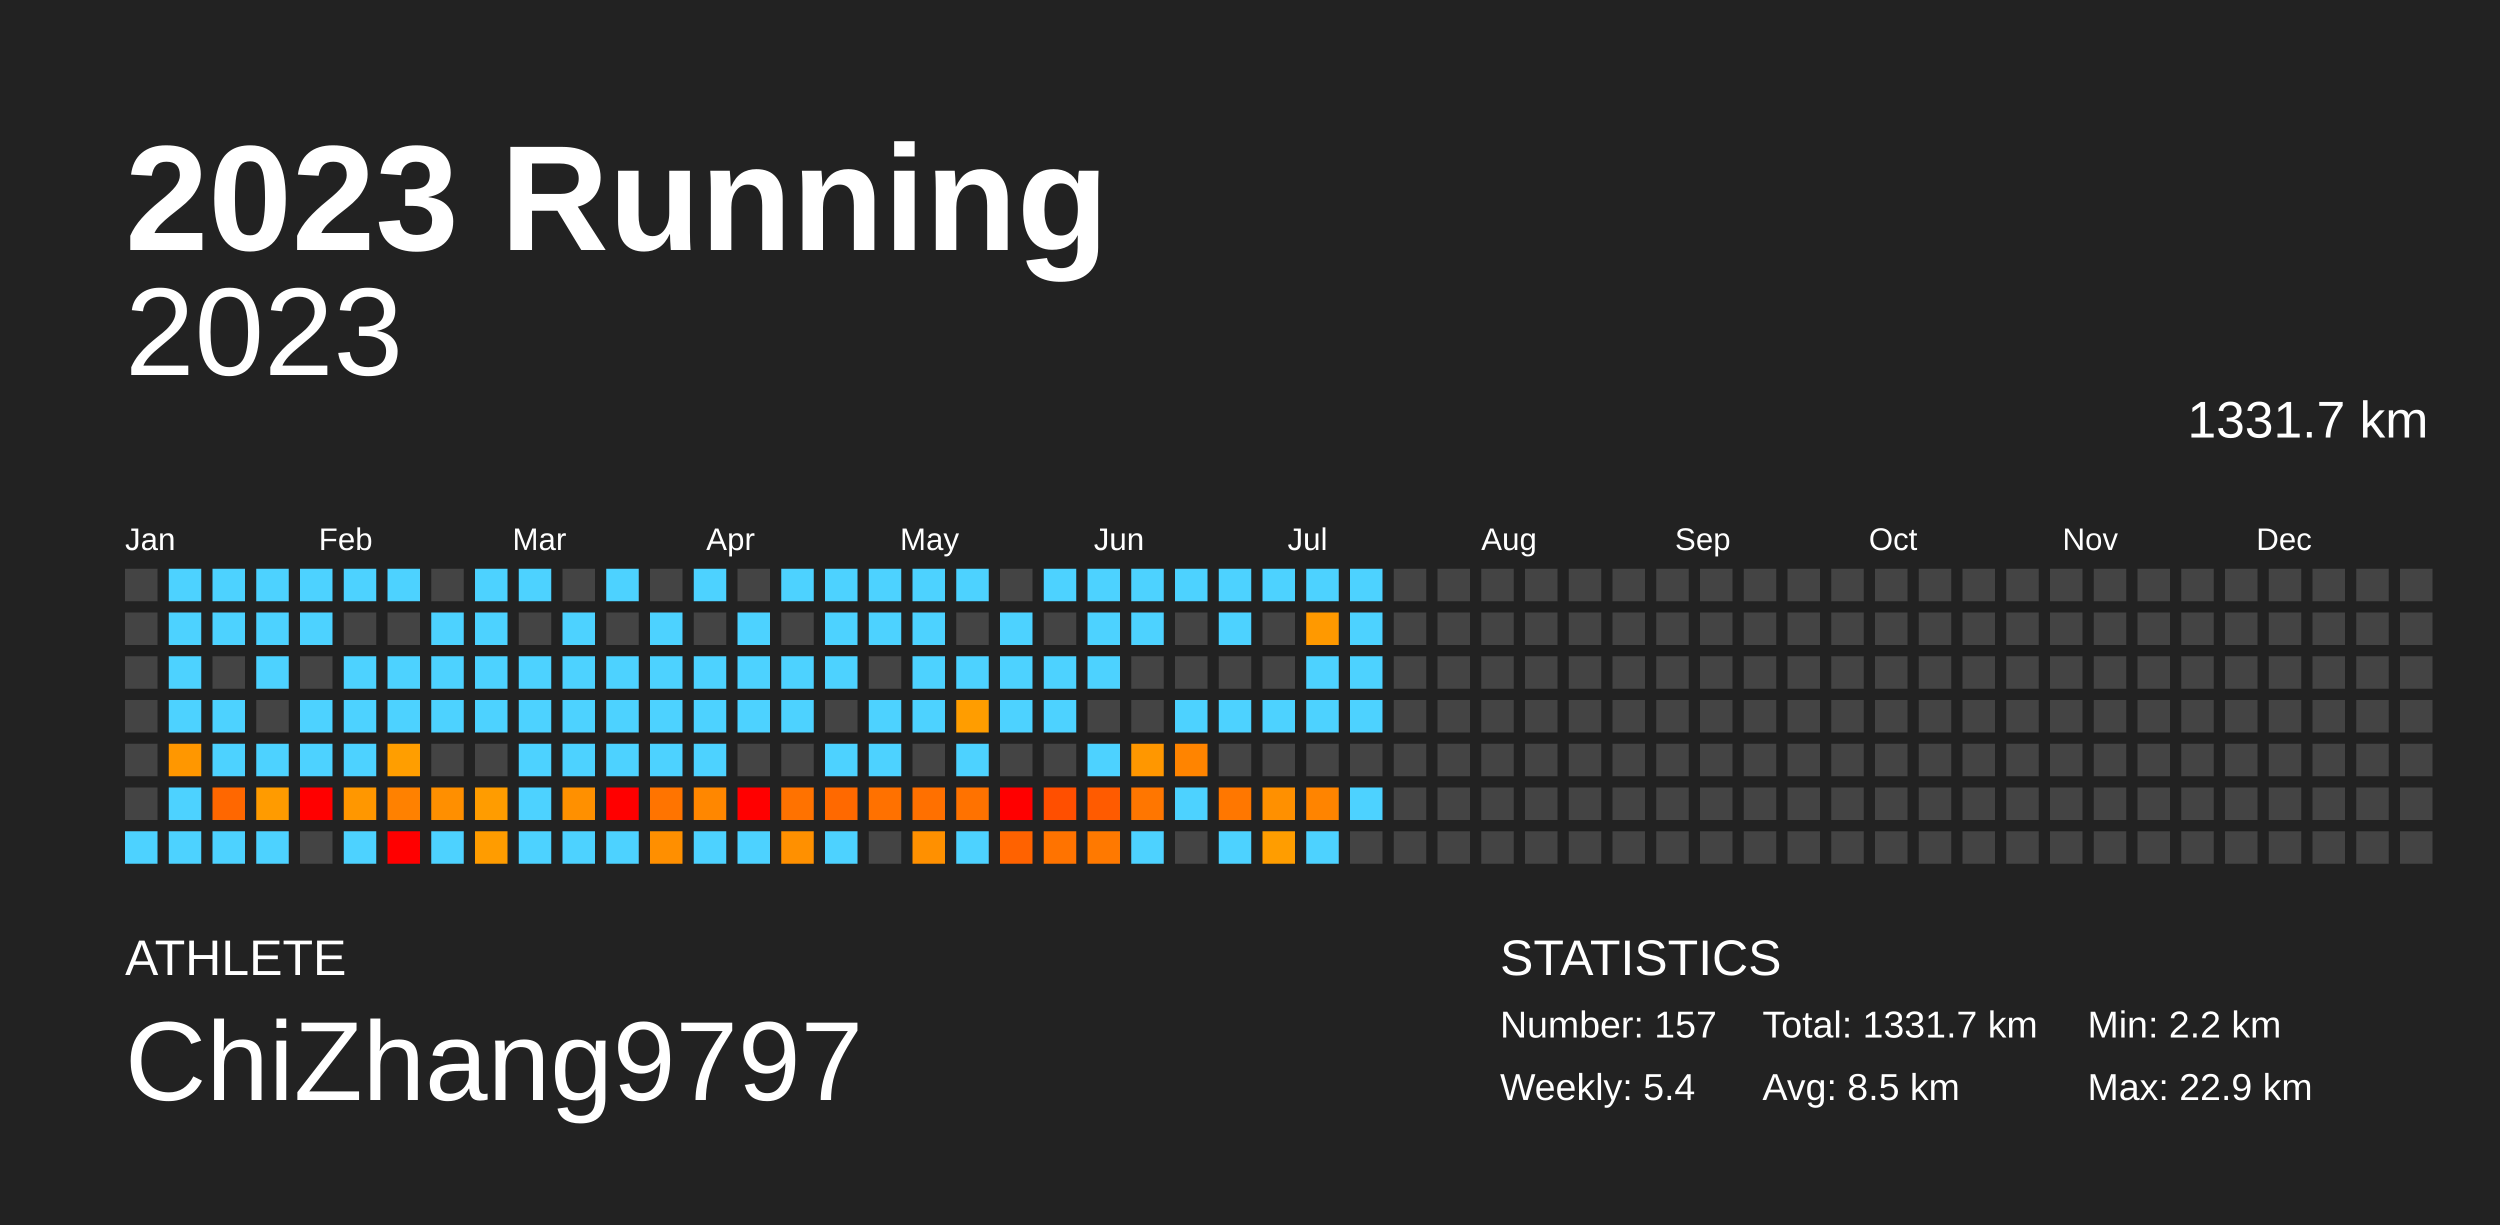
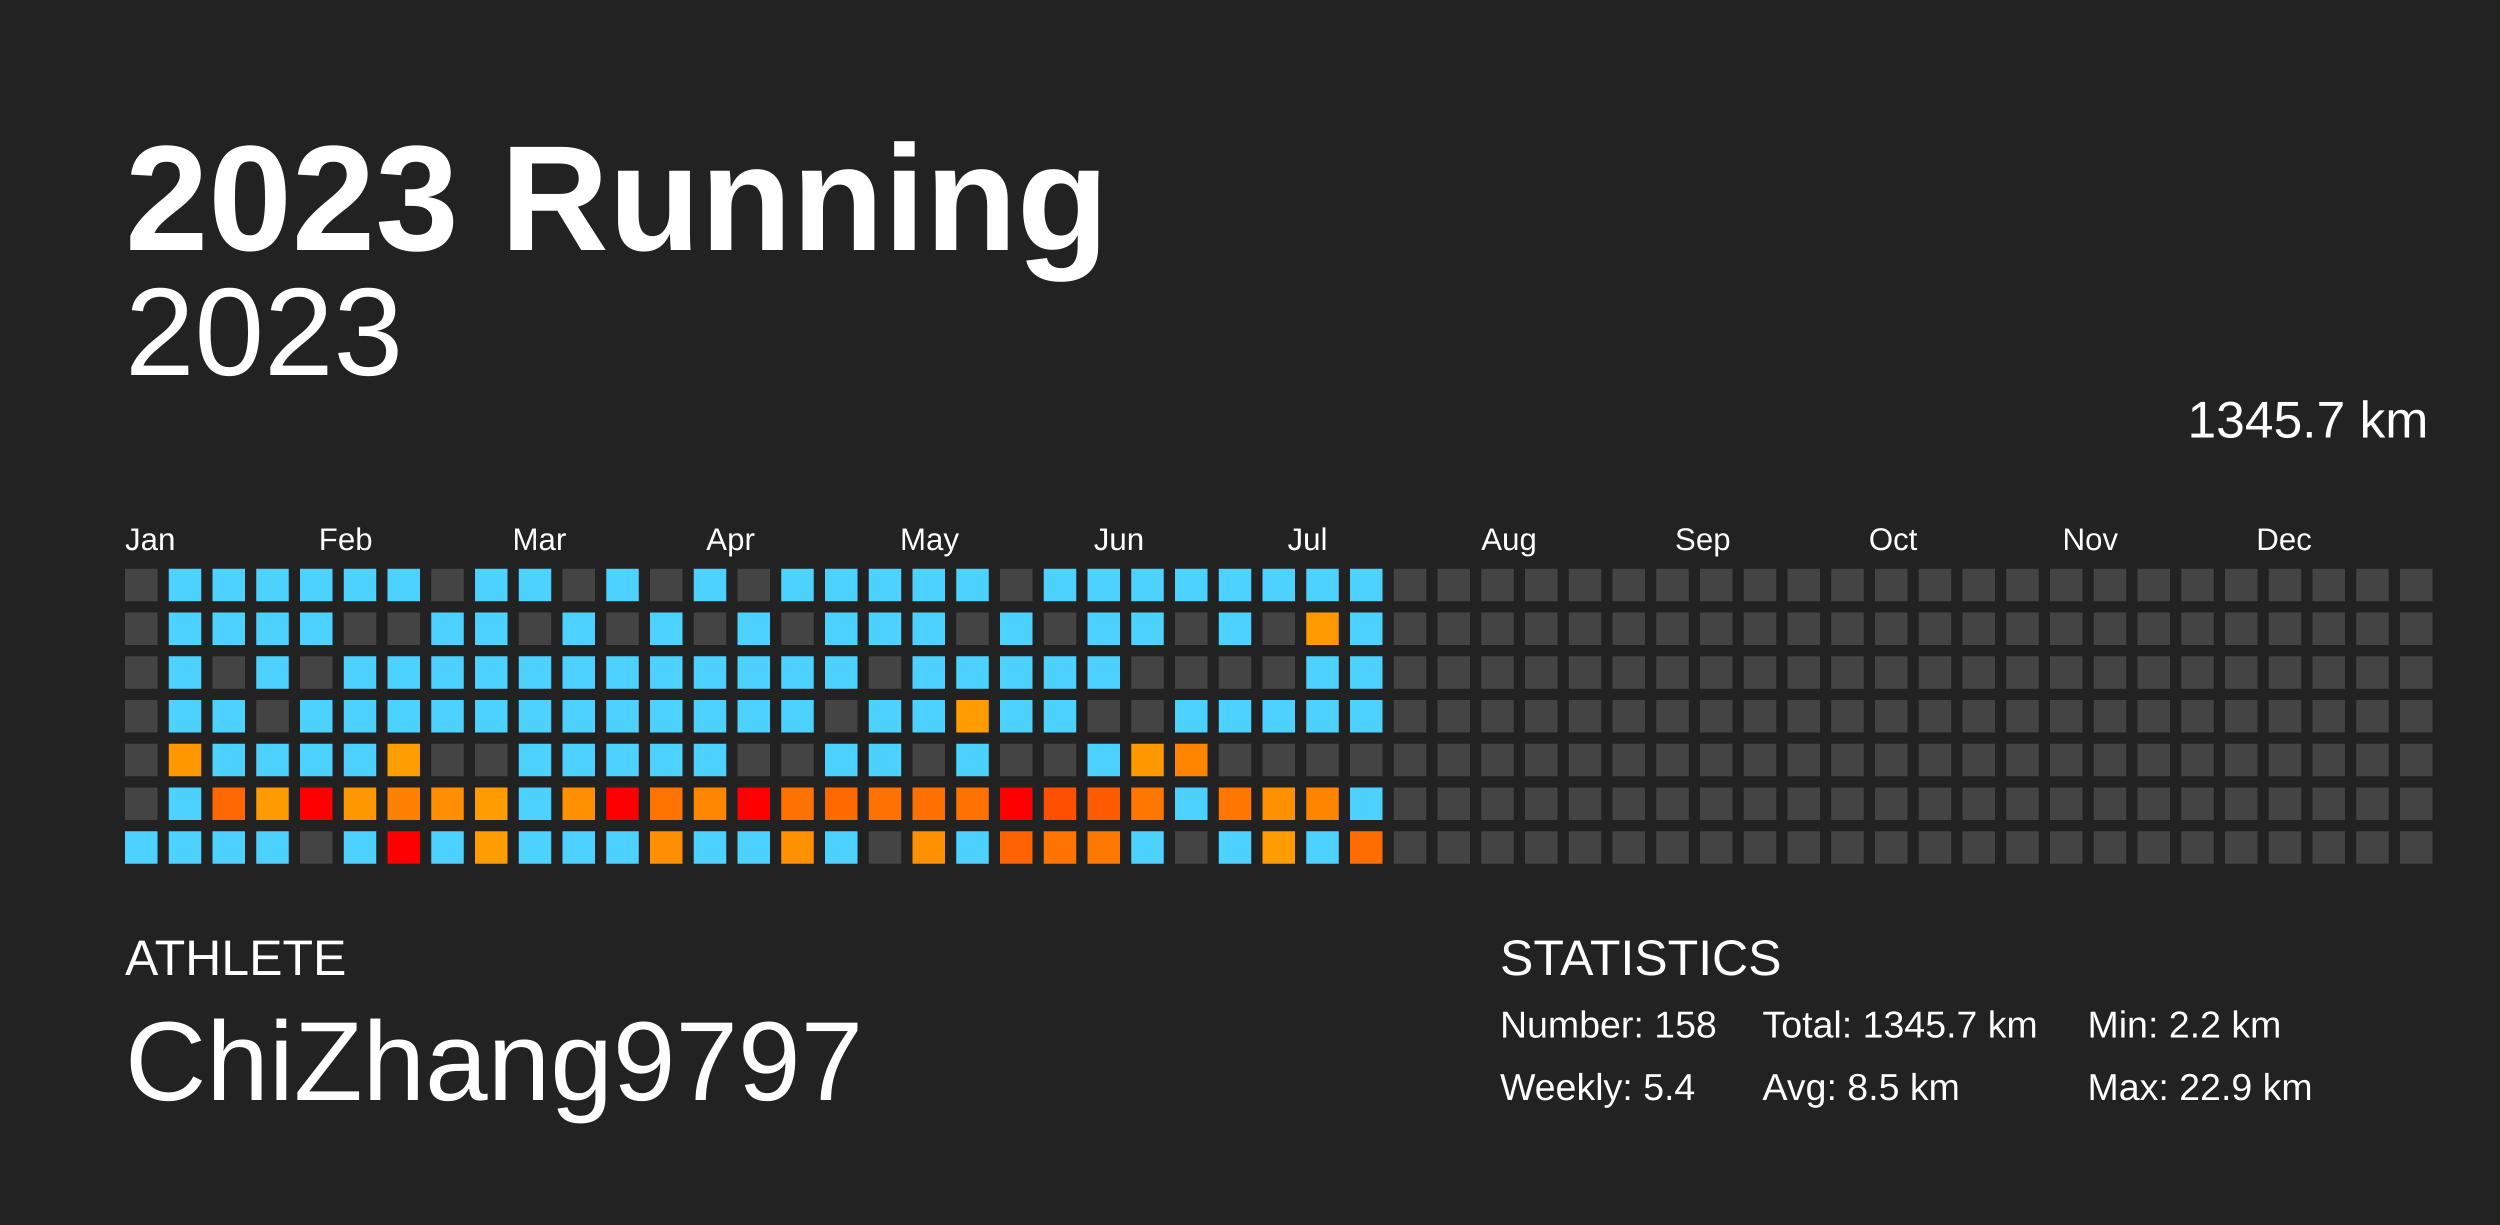
<svg xmlns="http://www.w3.org/2000/svg" baseProfile="full" height="98mm" version="1.1" viewBox="0,0,200,98" width="200mm">
  <defs />
  <rect fill="#222222" height="98" width="200" x="0" y="0" />
  <text fill="#FFFFFF" style="font-size:12px; font-family:Arial; font-weight:bold;" x="10" y="20">2023 Running</text>
  <text fill="#FFFFFF" style="font-size:4px; font-family:Arial" x="10" y="78">ATHLETE</text>
  <text fill="#FFFFFF" style="font-size:9px; font-family:Arial" x="10" y="88">ChiZhang9797</text>
  <text fill="#FFFFFF" style="font-size:4px; font-family:Arial" x="120" y="78">STATISTICS</text>
-   <text fill="#FFFFFF" style="font-size:3px; font-family:Arial" x="120" y="83">Number: 157</text>
+   <text fill="#FFFFFF" style="font-size:3px; font-family:Arial" x="120" y="83">Number: 158</text>
  <text fill="#FFFFFF" style="font-size:3px; font-family:Arial" x="120" y="88">Weekly: 5.4</text>
-   <text fill="#FFFFFF" style="font-size:3px; font-family:Arial" x="141" y="83">Total: 1331.7 km</text>
+   <text fill="#FFFFFF" style="font-size:3px; font-family:Arial" x="141" y="83">Total: 1345.7 km</text>
  <text fill="#FFFFFF" style="font-size:3px; font-family:Arial" x="141" y="88">Avg: 8.5 km</text>
  <text fill="#FFFFFF" style="font-size:3px; font-family:Arial" x="167" y="83">Min: 2.2 km</text>
  <text fill="#FFFFFF" style="font-size:3px; font-family:Arial" x="167" y="88">Max: 22.9 km</text>
  <text alignment-baseline="hanging" fill="#FFFFFF" style="font-size:10.0px; font-family:Arial;" x="10" y="30">2023</text>
-   <text alignment-baseline="hanging" fill="#FFFFFF" style="font-size:4.125px; font-family:Arial;" x="175" y="35">1331.7 km</text>
+   <text alignment-baseline="hanging" fill="#FFFFFF" style="font-size:4.125px; font-family:Arial;" x="175" y="35">1345.7 km</text>
  <text fill="#FFFFFF" style="font-size:2.5px; font-family:Arial" x="10.0" y="44">Jan</text>
  <text fill="#FFFFFF" style="font-size:2.5px; font-family:Arial" x="25.5" y="44">Feb</text>
  <text fill="#FFFFFF" style="font-size:2.5px; font-family:Arial" x="41.0" y="44">Mar</text>
  <text fill="#FFFFFF" style="font-size:2.5px; font-family:Arial" x="56.5" y="44">Apr</text>
  <text fill="#FFFFFF" style="font-size:2.5px; font-family:Arial" x="72.0" y="44">May</text>
  <text fill="#FFFFFF" style="font-size:2.5px; font-family:Arial" x="87.5" y="44">Jun</text>
  <text fill="#FFFFFF" style="font-size:2.5px; font-family:Arial" x="103.0" y="44">Jul</text>
  <text fill="#FFFFFF" style="font-size:2.5px; font-family:Arial" x="118.5" y="44">Aug</text>
  <text fill="#FFFFFF" style="font-size:2.5px; font-family:Arial" x="134.0" y="44">Sep</text>
  <text fill="#FFFFFF" style="font-size:2.5px; font-family:Arial" x="149.5" y="44">Oct</text>
  <text fill="#FFFFFF" style="font-size:2.5px; font-family:Arial" x="165.0" y="44">Nov</text>
  <text fill="#FFFFFF" style="font-size:2.5px; font-family:Arial" x="180.5" y="44">Dec</text>
  <rect fill="#444444" height="2.6" width="2.6" x="10.0" y="45.5" />
  <rect fill="#444444" height="2.6" width="2.6" x="10.0" y="49.0" />
  <rect fill="#444444" height="2.6" width="2.6" x="10.0" y="52.5" />
  <rect fill="#444444" height="2.6" width="2.6" x="10.0" y="56.0" />
  <rect fill="#444444" height="2.6" width="2.6" x="10.0" y="59.5" />
  <rect fill="#444444" height="2.6" width="2.6" x="10.0" y="63.0" />
  <rect fill="#4dd2ff" height="2.6" width="2.6" x="10.0" y="66.5" />
  <rect fill="#4dd2ff" height="2.6" width="2.6" x="13.5" y="45.5" />
  <rect fill="#4dd2ff" height="2.6" width="2.6" x="13.5" y="49.0" />
  <rect fill="#4dd2ff" height="2.6" width="2.6" x="13.5" y="52.5" />
  <rect fill="#4dd2ff" height="2.6" width="2.6" x="13.5" y="56.0" />
  <rect fill="#ff9700" height="2.6" width="2.6" x="13.5" y="59.5" />
  <rect fill="#4dd2ff" height="2.6" width="2.6" x="13.5" y="63.0" />
  <rect fill="#4dd2ff" height="2.6" width="2.6" x="13.5" y="66.5" />
  <rect fill="#4dd2ff" height="2.6" width="2.6" x="17.0" y="45.5" />
  <rect fill="#4dd2ff" height="2.6" width="2.6" x="17.0" y="49.0" />
  <rect fill="#444444" height="2.6" width="2.6" x="17.0" y="52.5" />
  <rect fill="#4dd2ff" height="2.6" width="2.6" x="17.0" y="56.0" />
  <rect fill="#4dd2ff" height="2.6" width="2.6" x="17.0" y="59.5" />
  <rect fill="#ff6700" height="2.6" width="2.6" x="17.0" y="63.0" />
  <rect fill="#4dd2ff" height="2.6" width="2.6" x="17.0" y="66.5" />
  <rect fill="#4dd2ff" height="2.6" width="2.6" x="20.5" y="45.5" />
  <rect fill="#4dd2ff" height="2.6" width="2.6" x="20.5" y="49.0" />
  <rect fill="#4dd2ff" height="2.6" width="2.6" x="20.5" y="52.5" />
  <rect fill="#444444" height="2.6" width="2.6" x="20.5" y="56.0" />
  <rect fill="#4dd2ff" height="2.6" width="2.6" x="20.5" y="59.5" />
  <rect fill="#ff9b00" height="2.6" width="2.6" x="20.5" y="63.0" />
  <rect fill="#4dd2ff" height="2.6" width="2.6" x="20.5" y="66.5" />
  <rect fill="#4dd2ff" height="2.6" width="2.6" x="24.0" y="45.5" />
  <rect fill="#4dd2ff" height="2.6" width="2.6" x="24.0" y="49.0" />
  <rect fill="#444444" height="2.6" width="2.6" x="24.0" y="52.5" />
  <rect fill="#4dd2ff" height="2.6" width="2.6" x="24.0" y="56.0" />
  <rect fill="#4dd2ff" height="2.6" width="2.6" x="24.0" y="59.5" />
  <rect fill="red" height="2.6" width="2.6" x="24.0" y="63.0" />
  <rect fill="#444444" height="2.6" width="2.6" x="24.0" y="66.5" />
  <rect fill="#4dd2ff" height="2.6" width="2.6" x="27.5" y="45.5" />
  <rect fill="#444444" height="2.6" width="2.6" x="27.5" y="49.0" />
  <rect fill="#4dd2ff" height="2.6" width="2.6" x="27.5" y="52.5" />
  <rect fill="#4dd2ff" height="2.6" width="2.6" x="27.5" y="56.0" />
  <rect fill="#4dd2ff" height="2.6" width="2.6" x="27.5" y="59.5" />
  <rect fill="#ff9700" height="2.6" width="2.6" x="27.5" y="63.0" />
  <rect fill="#4dd2ff" height="2.6" width="2.6" x="27.5" y="66.5" />
  <rect fill="#4dd2ff" height="2.6" width="2.6" x="31.0" y="45.5" />
  <rect fill="#444444" height="2.6" width="2.6" x="31.0" y="49.0" />
  <rect fill="#4dd2ff" height="2.6" width="2.6" x="31.0" y="52.5" />
  <rect fill="#4dd2ff" height="2.6" width="2.6" x="31.0" y="56.0" />
  <rect fill="#ff9e00" height="2.6" width="2.6" x="31.0" y="59.5" />
  <rect fill="#ff8100" height="2.6" width="2.6" x="31.0" y="63.0" />
  <rect fill="red" height="2.6" width="2.6" x="31.0" y="66.5" />
  <rect fill="#444444" height="2.6" width="2.6" x="34.5" y="45.5" />
  <rect fill="#4dd2ff" height="2.6" width="2.6" x="34.5" y="49.0" />
  <rect fill="#4dd2ff" height="2.6" width="2.6" x="34.5" y="52.5" />
  <rect fill="#4dd2ff" height="2.6" width="2.6" x="34.5" y="56.0" />
  <rect fill="#444444" height="2.6" width="2.6" x="34.5" y="59.5" />
  <rect fill="#ff8f00" height="2.6" width="2.6" x="34.5" y="63.0" />
  <rect fill="#4dd2ff" height="2.6" width="2.6" x="34.5" y="66.5" />
  <rect fill="#4dd2ff" height="2.6" width="2.6" x="38.0" y="45.5" />
  <rect fill="#4dd2ff" height="2.6" width="2.6" x="38.0" y="49.0" />
  <rect fill="#4dd2ff" height="2.6" width="2.6" x="38.0" y="52.5" />
  <rect fill="#4dd2ff" height="2.6" width="2.6" x="38.0" y="56.0" />
  <rect fill="#444444" height="2.6" width="2.6" x="38.0" y="59.5" />
  <rect fill="#ff9c00" height="2.6" width="2.6" x="38.0" y="63.0" />
  <rect fill="#ff9c00" height="2.6" width="2.6" x="38.0" y="66.5" />
  <rect fill="#4dd2ff" height="2.6" width="2.6" x="41.5" y="45.5" />
  <rect fill="#444444" height="2.6" width="2.6" x="41.5" y="49.0" />
  <rect fill="#4dd2ff" height="2.6" width="2.6" x="41.5" y="52.5" />
  <rect fill="#4dd2ff" height="2.6" width="2.6" x="41.5" y="56.0" />
  <rect fill="#4dd2ff" height="2.6" width="2.6" x="41.5" y="59.5" />
  <rect fill="#4dd2ff" height="2.6" width="2.6" x="41.5" y="63.0" />
  <rect fill="#4dd2ff" height="2.6" width="2.6" x="41.5" y="66.5" />
  <rect fill="#444444" height="2.6" width="2.6" x="45.0" y="45.5" />
  <rect fill="#4dd2ff" height="2.6" width="2.6" x="45.0" y="49.0" />
  <rect fill="#4dd2ff" height="2.6" width="2.6" x="45.0" y="52.5" />
  <rect fill="#4dd2ff" height="2.6" width="2.6" x="45.0" y="56.0" />
  <rect fill="#4dd2ff" height="2.6" width="2.6" x="45.0" y="59.5" />
  <rect fill="#ff9000" height="2.6" width="2.6" x="45.0" y="63.0" />
  <rect fill="#4dd2ff" height="2.6" width="2.6" x="45.0" y="66.5" />
  <rect fill="#4dd2ff" height="2.6" width="2.6" x="48.5" y="45.5" />
  <rect fill="#444444" height="2.6" width="2.6" x="48.5" y="49.0" />
  <rect fill="#4dd2ff" height="2.6" width="2.6" x="48.5" y="52.5" />
  <rect fill="#4dd2ff" height="2.6" width="2.6" x="48.5" y="56.0" />
  <rect fill="#4dd2ff" height="2.6" width="2.6" x="48.5" y="59.5" />
  <rect fill="red" height="2.6" width="2.6" x="48.5" y="63.0" />
  <rect fill="#4dd2ff" height="2.6" width="2.6" x="48.5" y="66.5" />
  <rect fill="#444444" height="2.6" width="2.6" x="52.0" y="45.5" />
  <rect fill="#4dd2ff" height="2.6" width="2.6" x="52.0" y="49.0" />
  <rect fill="#4dd2ff" height="2.6" width="2.6" x="52.0" y="52.5" />
  <rect fill="#4dd2ff" height="2.6" width="2.6" x="52.0" y="56.0" />
  <rect fill="#4dd2ff" height="2.6" width="2.6" x="52.0" y="59.5" />
  <rect fill="#ff7400" height="2.6" width="2.6" x="52.0" y="63.0" />
  <rect fill="#ff8f00" height="2.6" width="2.6" x="52.0" y="66.5" />
  <rect fill="#4dd2ff" height="2.6" width="2.6" x="55.5" y="45.5" />
  <rect fill="#444444" height="2.6" width="2.6" x="55.5" y="49.0" />
  <rect fill="#4dd2ff" height="2.6" width="2.6" x="55.5" y="52.5" />
  <rect fill="#4dd2ff" height="2.6" width="2.6" x="55.5" y="56.0" />
  <rect fill="#4dd2ff" height="2.6" width="2.6" x="55.5" y="59.5" />
  <rect fill="#ff8700" height="2.6" width="2.6" x="55.5" y="63.0" />
  <rect fill="#4dd2ff" height="2.6" width="2.6" x="55.5" y="66.5" />
  <rect fill="#444444" height="2.6" width="2.6" x="59.0" y="45.5" />
  <rect fill="#4dd2ff" height="2.6" width="2.6" x="59.0" y="49.0" />
  <rect fill="#4dd2ff" height="2.6" width="2.6" x="59.0" y="52.5" />
  <rect fill="#4dd2ff" height="2.6" width="2.6" x="59.0" y="56.0" />
  <rect fill="#444444" height="2.6" width="2.6" x="59.0" y="59.5" />
  <rect fill="red" height="2.6" width="2.6" x="59.0" y="63.0" />
  <rect fill="#4dd2ff" height="2.6" width="2.6" x="59.0" y="66.5" />
  <rect fill="#4dd2ff" height="2.6" width="2.6" x="62.5" y="45.5" />
  <rect fill="#444444" height="2.6" width="2.6" x="62.5" y="49.0" />
  <rect fill="#4dd2ff" height="2.6" width="2.6" x="62.5" y="52.5" />
  <rect fill="#4dd2ff" height="2.6" width="2.6" x="62.5" y="56.0" />
  <rect fill="#444444" height="2.6" width="2.6" x="62.5" y="59.5" />
  <rect fill="#ff7200" height="2.6" width="2.6" x="62.5" y="63.0" />
  <rect fill="#ff9000" height="2.6" width="2.6" x="62.5" y="66.5" />
  <rect fill="#4dd2ff" height="2.6" width="2.6" x="66.0" y="45.5" />
  <rect fill="#4dd2ff" height="2.6" width="2.6" x="66.0" y="49.0" />
  <rect fill="#4dd2ff" height="2.6" width="2.6" x="66.0" y="52.5" />
  <rect fill="#444444" height="2.6" width="2.6" x="66.0" y="56.0" />
  <rect fill="#4dd2ff" height="2.6" width="2.6" x="66.0" y="59.5" />
  <rect fill="#ff6900" height="2.6" width="2.6" x="66.0" y="63.0" />
  <rect fill="#4dd2ff" height="2.6" width="2.6" x="66.0" y="66.5" />
  <rect fill="#4dd2ff" height="2.6" width="2.6" x="69.5" y="45.5" />
  <rect fill="#4dd2ff" height="2.6" width="2.6" x="69.5" y="49.0" />
  <rect fill="#444444" height="2.6" width="2.6" x="69.5" y="52.5" />
  <rect fill="#4dd2ff" height="2.6" width="2.6" x="69.5" y="56.0" />
  <rect fill="#4dd2ff" height="2.6" width="2.6" x="69.5" y="59.5" />
  <rect fill="#ff7100" height="2.6" width="2.6" x="69.5" y="63.0" />
  <rect fill="#444444" height="2.6" width="2.6" x="69.5" y="66.5" />
  <rect fill="#4dd2ff" height="2.6" width="2.6" x="73.0" y="45.5" />
  <rect fill="#4dd2ff" height="2.6" width="2.6" x="73.0" y="49.0" />
  <rect fill="#4dd2ff" height="2.6" width="2.6" x="73.0" y="52.5" />
  <rect fill="#4dd2ff" height="2.6" width="2.6" x="73.0" y="56.0" />
  <rect fill="#444444" height="2.6" width="2.6" x="73.0" y="59.5" />
  <rect fill="#ff7000" height="2.6" width="2.6" x="73.0" y="63.0" />
  <rect fill="#ff9000" height="2.6" width="2.6" x="73.0" y="66.5" />
  <rect fill="#4dd2ff" height="2.6" width="2.6" x="76.5" y="45.5" />
  <rect fill="#444444" height="2.6" width="2.6" x="76.5" y="49.0" />
  <rect fill="#4dd2ff" height="2.6" width="2.6" x="76.5" y="52.5" />
  <rect fill="#ff9d00" height="2.6" width="2.6" x="76.5" y="56.0" />
  <rect fill="#4dd2ff" height="2.6" width="2.6" x="76.5" y="59.5" />
  <rect fill="#ff7200" height="2.6" width="2.6" x="76.5" y="63.0" />
  <rect fill="#4dd2ff" height="2.6" width="2.6" x="76.5" y="66.5" />
  <rect fill="#444444" height="2.6" width="2.6" x="80.0" y="45.5" />
  <rect fill="#4dd2ff" height="2.6" width="2.6" x="80.0" y="49.0" />
  <rect fill="#4dd2ff" height="2.6" width="2.6" x="80.0" y="52.5" />
  <rect fill="#4dd2ff" height="2.6" width="2.6" x="80.0" y="56.0" />
  <rect fill="#444444" height="2.6" width="2.6" x="80.0" y="59.5" />
  <rect fill="red" height="2.6" width="2.6" x="80.0" y="63.0" />
  <rect fill="#ff6200" height="2.6" width="2.6" x="80.0" y="66.5" />
  <rect fill="#4dd2ff" height="2.6" width="2.6" x="83.5" y="45.5" />
  <rect fill="#444444" height="2.6" width="2.6" x="83.5" y="49.0" />
  <rect fill="#4dd2ff" height="2.6" width="2.6" x="83.5" y="52.5" />
  <rect fill="#4dd2ff" height="2.6" width="2.6" x="83.5" y="56.0" />
  <rect fill="#444444" height="2.6" width="2.6" x="83.5" y="59.5" />
  <rect fill="#ff4f00" height="2.6" width="2.6" x="83.5" y="63.0" />
  <rect fill="#ff7300" height="2.6" width="2.6" x="83.5" y="66.5" />
  <rect fill="#4dd2ff" height="2.6" width="2.6" x="87.0" y="45.5" />
  <rect fill="#4dd2ff" height="2.6" width="2.6" x="87.0" y="49.0" />
  <rect fill="#4dd2ff" height="2.6" width="2.6" x="87.0" y="52.5" />
  <rect fill="#444444" height="2.6" width="2.6" x="87.0" y="56.0" />
  <rect fill="#4dd2ff" height="2.6" width="2.6" x="87.0" y="59.5" />
  <rect fill="#ff5b00" height="2.6" width="2.6" x="87.0" y="63.0" />
  <rect fill="#ff7900" height="2.6" width="2.6" x="87.0" y="66.5" />
  <rect fill="#4dd2ff" height="2.6" width="2.6" x="90.5" y="45.5" />
  <rect fill="#4dd2ff" height="2.6" width="2.6" x="90.5" y="49.0" />
  <rect fill="#444444" height="2.6" width="2.6" x="90.5" y="52.5" />
  <rect fill="#444444" height="2.6" width="2.6" x="90.5" y="56.0" />
  <rect fill="#ff9700" height="2.6" width="2.6" x="90.5" y="59.5" />
  <rect fill="#ff7600" height="2.6" width="2.6" x="90.5" y="63.0" />
  <rect fill="#4dd2ff" height="2.6" width="2.6" x="90.5" y="66.5" />
  <rect fill="#4dd2ff" height="2.6" width="2.6" x="94.0" y="45.5" />
  <rect fill="#444444" height="2.6" width="2.6" x="94.0" y="49.0" />
  <rect fill="#444444" height="2.6" width="2.6" x="94.0" y="52.5" />
  <rect fill="#4dd2ff" height="2.6" width="2.6" x="94.0" y="56.0" />
  <rect fill="#ff8400" height="2.6" width="2.6" x="94.0" y="59.5" />
  <rect fill="#4dd2ff" height="2.6" width="2.6" x="94.0" y="63.0" />
  <rect fill="#444444" height="2.6" width="2.6" x="94.0" y="66.5" />
  <rect fill="#4dd2ff" height="2.6" width="2.6" x="97.5" y="45.5" />
  <rect fill="#4dd2ff" height="2.6" width="2.6" x="97.5" y="49.0" />
  <rect fill="#444444" height="2.6" width="2.6" x="97.5" y="52.5" />
  <rect fill="#4dd2ff" height="2.6" width="2.6" x="97.5" y="56.0" />
  <rect fill="#444444" height="2.6" width="2.6" x="97.5" y="59.5" />
  <rect fill="#ff7700" height="2.6" width="2.6" x="97.5" y="63.0" />
  <rect fill="#4dd2ff" height="2.6" width="2.6" x="97.5" y="66.5" />
  <rect fill="#4dd2ff" height="2.6" width="2.6" x="101.0" y="45.5" />
  <rect fill="#444444" height="2.6" width="2.6" x="101.0" y="49.0" />
  <rect fill="#444444" height="2.6" width="2.6" x="101.0" y="52.5" />
  <rect fill="#4dd2ff" height="2.6" width="2.6" x="101.0" y="56.0" />
  <rect fill="#444444" height="2.6" width="2.6" x="101.0" y="59.5" />
  <rect fill="#ff9000" height="2.6" width="2.6" x="101.0" y="63.0" />
  <rect fill="#ff9d00" height="2.6" width="2.6" x="101.0" y="66.5" />
  <rect fill="#4dd2ff" height="2.6" width="2.6" x="104.5" y="45.5" />
  <rect fill="#ff9900" height="2.6" width="2.6" x="104.5" y="49.0" />
  <rect fill="#4dd2ff" height="2.6" width="2.6" x="104.5" y="52.5" />
  <rect fill="#4dd2ff" height="2.6" width="2.6" x="104.5" y="56.0" />
  <rect fill="#444444" height="2.6" width="2.6" x="104.5" y="59.5" />
  <rect fill="#ff8400" height="2.6" width="2.6" x="104.5" y="63.0" />
  <rect fill="#4dd2ff" height="2.6" width="2.6" x="104.5" y="66.5" />
  <rect fill="#4dd2ff" height="2.6" width="2.6" x="108.0" y="45.5" />
  <rect fill="#4dd2ff" height="2.6" width="2.6" x="108.0" y="49.0" />
  <rect fill="#4dd2ff" height="2.6" width="2.6" x="108.0" y="52.5" />
  <rect fill="#4dd2ff" height="2.6" width="2.6" x="108.0" y="56.0" />
  <rect fill="#444444" height="2.6" width="2.6" x="108.0" y="59.5" />
  <rect fill="#4dd2ff" height="2.6" width="2.6" x="108.0" y="63.0" />
-   <rect fill="#444444" height="2.6" width="2.6" x="108.0" y="66.5" />
+   <rect fill="#ff6d00" height="2.6" width="2.6" x="108.0" y="66.5" />
  <rect fill="#444444" height="2.6" width="2.6" x="111.5" y="45.5" />
  <rect fill="#444444" height="2.6" width="2.6" x="111.5" y="49.0" />
  <rect fill="#444444" height="2.6" width="2.6" x="111.5" y="52.5" />
  <rect fill="#444444" height="2.6" width="2.6" x="111.5" y="56.0" />
  <rect fill="#444444" height="2.6" width="2.6" x="111.5" y="59.5" />
  <rect fill="#444444" height="2.6" width="2.6" x="111.5" y="63.0" />
  <rect fill="#444444" height="2.6" width="2.6" x="111.5" y="66.5" />
  <rect fill="#444444" height="2.6" width="2.6" x="115.0" y="45.5" />
  <rect fill="#444444" height="2.6" width="2.6" x="115.0" y="49.0" />
  <rect fill="#444444" height="2.6" width="2.6" x="115.0" y="52.5" />
  <rect fill="#444444" height="2.6" width="2.6" x="115.0" y="56.0" />
  <rect fill="#444444" height="2.6" width="2.6" x="115.0" y="59.5" />
  <rect fill="#444444" height="2.6" width="2.6" x="115.0" y="63.0" />
  <rect fill="#444444" height="2.6" width="2.6" x="115.0" y="66.5" />
  <rect fill="#444444" height="2.6" width="2.6" x="118.5" y="45.5" />
  <rect fill="#444444" height="2.6" width="2.6" x="118.5" y="49.0" />
  <rect fill="#444444" height="2.6" width="2.6" x="118.5" y="52.5" />
  <rect fill="#444444" height="2.6" width="2.6" x="118.5" y="56.0" />
  <rect fill="#444444" height="2.6" width="2.6" x="118.5" y="59.5" />
  <rect fill="#444444" height="2.6" width="2.6" x="118.5" y="63.0" />
  <rect fill="#444444" height="2.6" width="2.6" x="118.5" y="66.5" />
  <rect fill="#444444" height="2.6" width="2.6" x="122.0" y="45.5" />
  <rect fill="#444444" height="2.6" width="2.6" x="122.0" y="49.0" />
  <rect fill="#444444" height="2.6" width="2.6" x="122.0" y="52.5" />
  <rect fill="#444444" height="2.6" width="2.6" x="122.0" y="56.0" />
  <rect fill="#444444" height="2.6" width="2.6" x="122.0" y="59.5" />
  <rect fill="#444444" height="2.6" width="2.6" x="122.0" y="63.0" />
  <rect fill="#444444" height="2.6" width="2.6" x="122.0" y="66.5" />
  <rect fill="#444444" height="2.6" width="2.6" x="125.5" y="45.5" />
  <rect fill="#444444" height="2.6" width="2.6" x="125.5" y="49.0" />
  <rect fill="#444444" height="2.6" width="2.6" x="125.5" y="52.5" />
  <rect fill="#444444" height="2.6" width="2.6" x="125.5" y="56.0" />
  <rect fill="#444444" height="2.6" width="2.6" x="125.5" y="59.5" />
  <rect fill="#444444" height="2.6" width="2.6" x="125.5" y="63.0" />
  <rect fill="#444444" height="2.6" width="2.6" x="125.5" y="66.5" />
  <rect fill="#444444" height="2.6" width="2.6" x="129.0" y="45.5" />
  <rect fill="#444444" height="2.6" width="2.6" x="129.0" y="49.0" />
  <rect fill="#444444" height="2.6" width="2.6" x="129.0" y="52.5" />
  <rect fill="#444444" height="2.6" width="2.6" x="129.0" y="56.0" />
  <rect fill="#444444" height="2.6" width="2.6" x="129.0" y="59.5" />
  <rect fill="#444444" height="2.6" width="2.6" x="129.0" y="63.0" />
  <rect fill="#444444" height="2.6" width="2.6" x="129.0" y="66.5" />
  <rect fill="#444444" height="2.6" width="2.6" x="132.5" y="45.5" />
  <rect fill="#444444" height="2.6" width="2.6" x="132.5" y="49.0" />
  <rect fill="#444444" height="2.6" width="2.6" x="132.5" y="52.5" />
  <rect fill="#444444" height="2.6" width="2.6" x="132.5" y="56.0" />
  <rect fill="#444444" height="2.6" width="2.6" x="132.5" y="59.5" />
  <rect fill="#444444" height="2.6" width="2.6" x="132.5" y="63.0" />
  <rect fill="#444444" height="2.6" width="2.6" x="132.5" y="66.5" />
  <rect fill="#444444" height="2.6" width="2.6" x="136.0" y="45.5" />
  <rect fill="#444444" height="2.6" width="2.6" x="136.0" y="49.0" />
  <rect fill="#444444" height="2.6" width="2.6" x="136.0" y="52.5" />
  <rect fill="#444444" height="2.6" width="2.6" x="136.0" y="56.0" />
  <rect fill="#444444" height="2.6" width="2.6" x="136.0" y="59.5" />
  <rect fill="#444444" height="2.6" width="2.6" x="136.0" y="63.0" />
  <rect fill="#444444" height="2.6" width="2.6" x="136.0" y="66.5" />
  <rect fill="#444444" height="2.6" width="2.6" x="139.5" y="45.5" />
  <rect fill="#444444" height="2.6" width="2.6" x="139.5" y="49.0" />
  <rect fill="#444444" height="2.6" width="2.6" x="139.5" y="52.5" />
  <rect fill="#444444" height="2.6" width="2.6" x="139.5" y="56.0" />
  <rect fill="#444444" height="2.6" width="2.6" x="139.5" y="59.5" />
  <rect fill="#444444" height="2.6" width="2.6" x="139.5" y="63.0" />
  <rect fill="#444444" height="2.6" width="2.6" x="139.5" y="66.5" />
  <rect fill="#444444" height="2.6" width="2.6" x="143.0" y="45.5" />
  <rect fill="#444444" height="2.6" width="2.6" x="143.0" y="49.0" />
  <rect fill="#444444" height="2.6" width="2.6" x="143.0" y="52.5" />
  <rect fill="#444444" height="2.6" width="2.6" x="143.0" y="56.0" />
  <rect fill="#444444" height="2.6" width="2.6" x="143.0" y="59.5" />
  <rect fill="#444444" height="2.6" width="2.6" x="143.0" y="63.0" />
  <rect fill="#444444" height="2.6" width="2.6" x="143.0" y="66.5" />
  <rect fill="#444444" height="2.6" width="2.6" x="146.5" y="45.5" />
  <rect fill="#444444" height="2.6" width="2.6" x="146.5" y="49.0" />
  <rect fill="#444444" height="2.6" width="2.6" x="146.5" y="52.5" />
  <rect fill="#444444" height="2.6" width="2.6" x="146.5" y="56.0" />
  <rect fill="#444444" height="2.6" width="2.6" x="146.5" y="59.5" />
  <rect fill="#444444" height="2.6" width="2.6" x="146.5" y="63.0" />
  <rect fill="#444444" height="2.6" width="2.6" x="146.5" y="66.5" />
  <rect fill="#444444" height="2.6" width="2.6" x="150.0" y="45.5" />
  <rect fill="#444444" height="2.6" width="2.6" x="150.0" y="49.0" />
  <rect fill="#444444" height="2.6" width="2.6" x="150.0" y="52.5" />
  <rect fill="#444444" height="2.6" width="2.6" x="150.0" y="56.0" />
  <rect fill="#444444" height="2.6" width="2.6" x="150.0" y="59.5" />
  <rect fill="#444444" height="2.6" width="2.6" x="150.0" y="63.0" />
  <rect fill="#444444" height="2.6" width="2.6" x="150.0" y="66.5" />
  <rect fill="#444444" height="2.6" width="2.6" x="153.5" y="45.5" />
  <rect fill="#444444" height="2.6" width="2.6" x="153.5" y="49.0" />
  <rect fill="#444444" height="2.6" width="2.6" x="153.5" y="52.5" />
  <rect fill="#444444" height="2.6" width="2.6" x="153.5" y="56.0" />
  <rect fill="#444444" height="2.6" width="2.6" x="153.5" y="59.5" />
  <rect fill="#444444" height="2.6" width="2.6" x="153.5" y="63.0" />
  <rect fill="#444444" height="2.6" width="2.6" x="153.5" y="66.5" />
  <rect fill="#444444" height="2.6" width="2.6" x="157.0" y="45.5" />
  <rect fill="#444444" height="2.6" width="2.6" x="157.0" y="49.0" />
  <rect fill="#444444" height="2.6" width="2.6" x="157.0" y="52.5" />
  <rect fill="#444444" height="2.6" width="2.6" x="157.0" y="56.0" />
  <rect fill="#444444" height="2.6" width="2.6" x="157.0" y="59.5" />
  <rect fill="#444444" height="2.6" width="2.6" x="157.0" y="63.0" />
  <rect fill="#444444" height="2.6" width="2.6" x="157.0" y="66.5" />
  <rect fill="#444444" height="2.6" width="2.6" x="160.5" y="45.5" />
  <rect fill="#444444" height="2.6" width="2.6" x="160.5" y="49.0" />
  <rect fill="#444444" height="2.6" width="2.6" x="160.5" y="52.5" />
  <rect fill="#444444" height="2.6" width="2.6" x="160.5" y="56.0" />
  <rect fill="#444444" height="2.6" width="2.6" x="160.5" y="59.5" />
  <rect fill="#444444" height="2.6" width="2.6" x="160.5" y="63.0" />
  <rect fill="#444444" height="2.6" width="2.6" x="160.5" y="66.5" />
  <rect fill="#444444" height="2.6" width="2.6" x="164.0" y="45.5" />
  <rect fill="#444444" height="2.6" width="2.6" x="164.0" y="49.0" />
  <rect fill="#444444" height="2.6" width="2.6" x="164.0" y="52.5" />
  <rect fill="#444444" height="2.6" width="2.6" x="164.0" y="56.0" />
  <rect fill="#444444" height="2.6" width="2.6" x="164.0" y="59.5" />
  <rect fill="#444444" height="2.6" width="2.6" x="164.0" y="63.0" />
  <rect fill="#444444" height="2.6" width="2.6" x="164.0" y="66.5" />
  <rect fill="#444444" height="2.6" width="2.6" x="167.5" y="45.5" />
  <rect fill="#444444" height="2.6" width="2.6" x="167.5" y="49.0" />
  <rect fill="#444444" height="2.6" width="2.6" x="167.5" y="52.5" />
  <rect fill="#444444" height="2.6" width="2.6" x="167.5" y="56.0" />
  <rect fill="#444444" height="2.6" width="2.6" x="167.5" y="59.5" />
  <rect fill="#444444" height="2.6" width="2.6" x="167.5" y="63.0" />
  <rect fill="#444444" height="2.6" width="2.6" x="167.5" y="66.5" />
  <rect fill="#444444" height="2.6" width="2.6" x="171.0" y="45.5" />
  <rect fill="#444444" height="2.6" width="2.6" x="171.0" y="49.0" />
  <rect fill="#444444" height="2.6" width="2.6" x="171.0" y="52.5" />
  <rect fill="#444444" height="2.6" width="2.6" x="171.0" y="56.0" />
  <rect fill="#444444" height="2.6" width="2.6" x="171.0" y="59.5" />
  <rect fill="#444444" height="2.6" width="2.6" x="171.0" y="63.0" />
  <rect fill="#444444" height="2.6" width="2.6" x="171.0" y="66.5" />
  <rect fill="#444444" height="2.6" width="2.6" x="174.5" y="45.5" />
  <rect fill="#444444" height="2.6" width="2.6" x="174.5" y="49.0" />
  <rect fill="#444444" height="2.6" width="2.6" x="174.5" y="52.5" />
  <rect fill="#444444" height="2.6" width="2.6" x="174.5" y="56.0" />
  <rect fill="#444444" height="2.6" width="2.6" x="174.5" y="59.5" />
  <rect fill="#444444" height="2.6" width="2.6" x="174.5" y="63.0" />
  <rect fill="#444444" height="2.6" width="2.6" x="174.5" y="66.5" />
  <rect fill="#444444" height="2.6" width="2.6" x="178.0" y="45.5" />
  <rect fill="#444444" height="2.6" width="2.6" x="178.0" y="49.0" />
  <rect fill="#444444" height="2.6" width="2.6" x="178.0" y="52.5" />
  <rect fill="#444444" height="2.6" width="2.6" x="178.0" y="56.0" />
  <rect fill="#444444" height="2.6" width="2.6" x="178.0" y="59.5" />
  <rect fill="#444444" height="2.6" width="2.6" x="178.0" y="63.0" />
  <rect fill="#444444" height="2.6" width="2.6" x="178.0" y="66.5" />
  <rect fill="#444444" height="2.6" width="2.6" x="181.5" y="45.5" />
  <rect fill="#444444" height="2.6" width="2.6" x="181.5" y="49.0" />
  <rect fill="#444444" height="2.6" width="2.6" x="181.5" y="52.5" />
  <rect fill="#444444" height="2.6" width="2.6" x="181.5" y="56.0" />
  <rect fill="#444444" height="2.6" width="2.6" x="181.5" y="59.5" />
  <rect fill="#444444" height="2.6" width="2.6" x="181.5" y="63.0" />
  <rect fill="#444444" height="2.6" width="2.6" x="181.5" y="66.5" />
  <rect fill="#444444" height="2.6" width="2.6" x="185.0" y="45.5" />
  <rect fill="#444444" height="2.6" width="2.6" x="185.0" y="49.0" />
  <rect fill="#444444" height="2.6" width="2.6" x="185.0" y="52.5" />
  <rect fill="#444444" height="2.6" width="2.6" x="185.0" y="56.0" />
  <rect fill="#444444" height="2.6" width="2.6" x="185.0" y="59.5" />
  <rect fill="#444444" height="2.6" width="2.6" x="185.0" y="63.0" />
  <rect fill="#444444" height="2.6" width="2.6" x="185.0" y="66.5" />
  <rect fill="#444444" height="2.6" width="2.6" x="188.5" y="45.5" />
  <rect fill="#444444" height="2.6" width="2.6" x="188.5" y="49.0" />
  <rect fill="#444444" height="2.6" width="2.6" x="188.5" y="52.5" />
  <rect fill="#444444" height="2.6" width="2.6" x="188.5" y="56.0" />
  <rect fill="#444444" height="2.6" width="2.6" x="188.5" y="59.5" />
  <rect fill="#444444" height="2.6" width="2.6" x="188.5" y="63.0" />
  <rect fill="#444444" height="2.6" width="2.6" x="188.5" y="66.5" />
  <rect fill="#444444" height="2.6" width="2.6" x="192.0" y="45.5" />
  <rect fill="#444444" height="2.6" width="2.6" x="192.0" y="49.0" />
  <rect fill="#444444" height="2.6" width="2.6" x="192.0" y="52.5" />
  <rect fill="#444444" height="2.6" width="2.6" x="192.0" y="56.0" />
  <rect fill="#444444" height="2.6" width="2.6" x="192.0" y="59.5" />
  <rect fill="#444444" height="2.6" width="2.6" x="192.0" y="63.0" />
  <rect fill="#444444" height="2.6" width="2.6" x="192.0" y="66.5" />
</svg>
